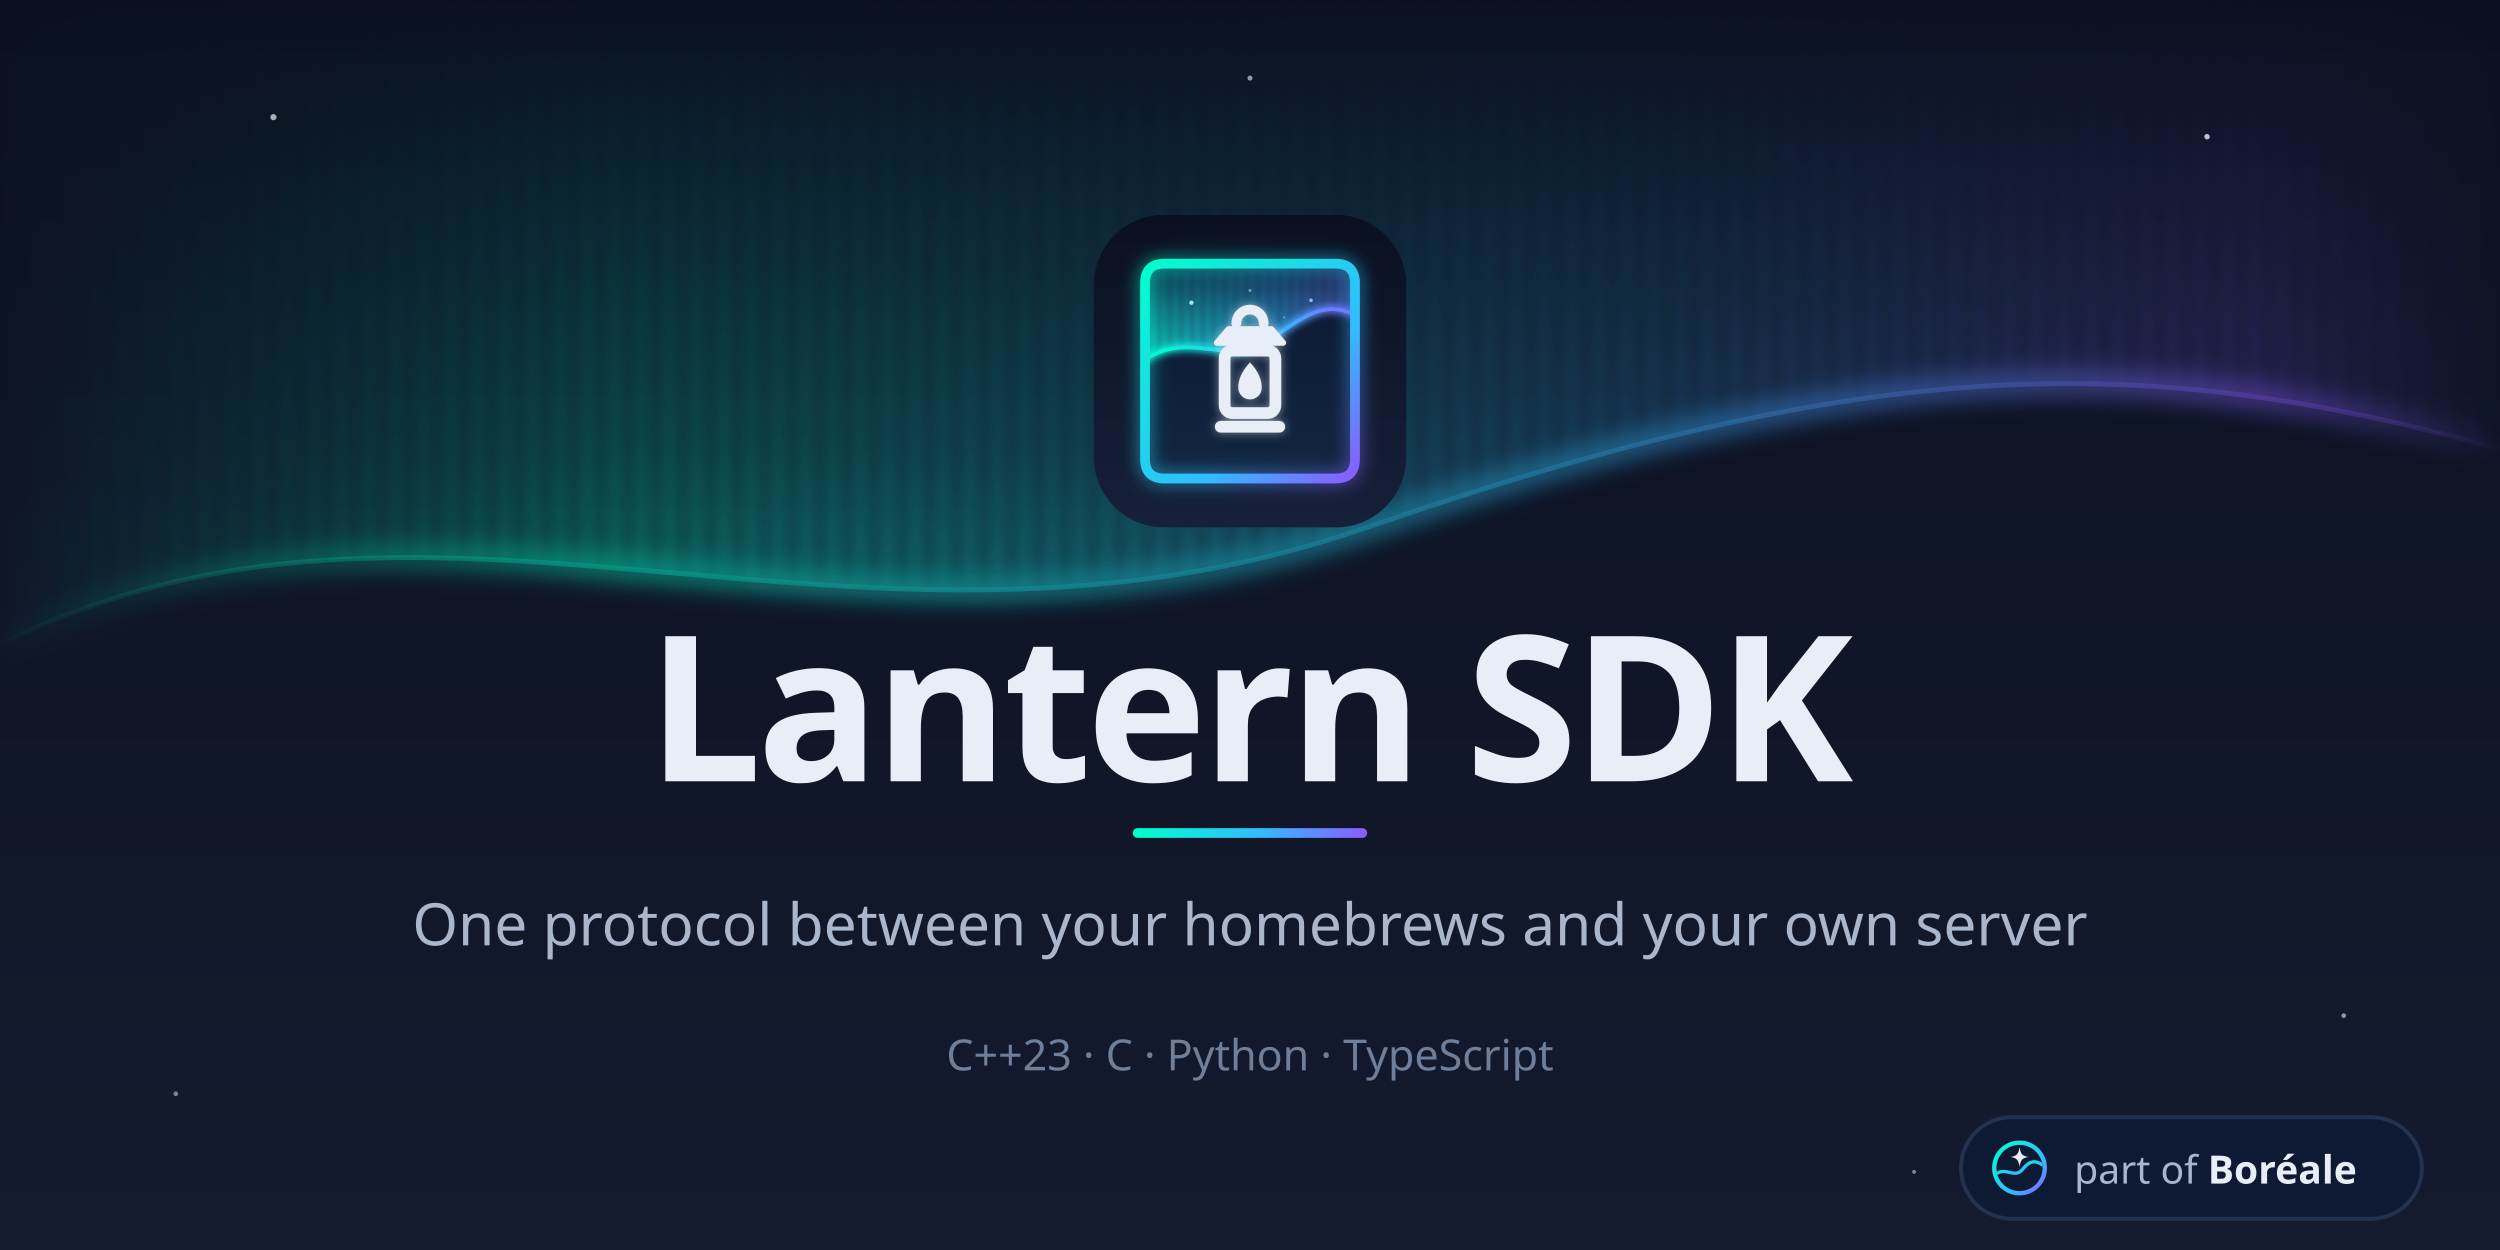
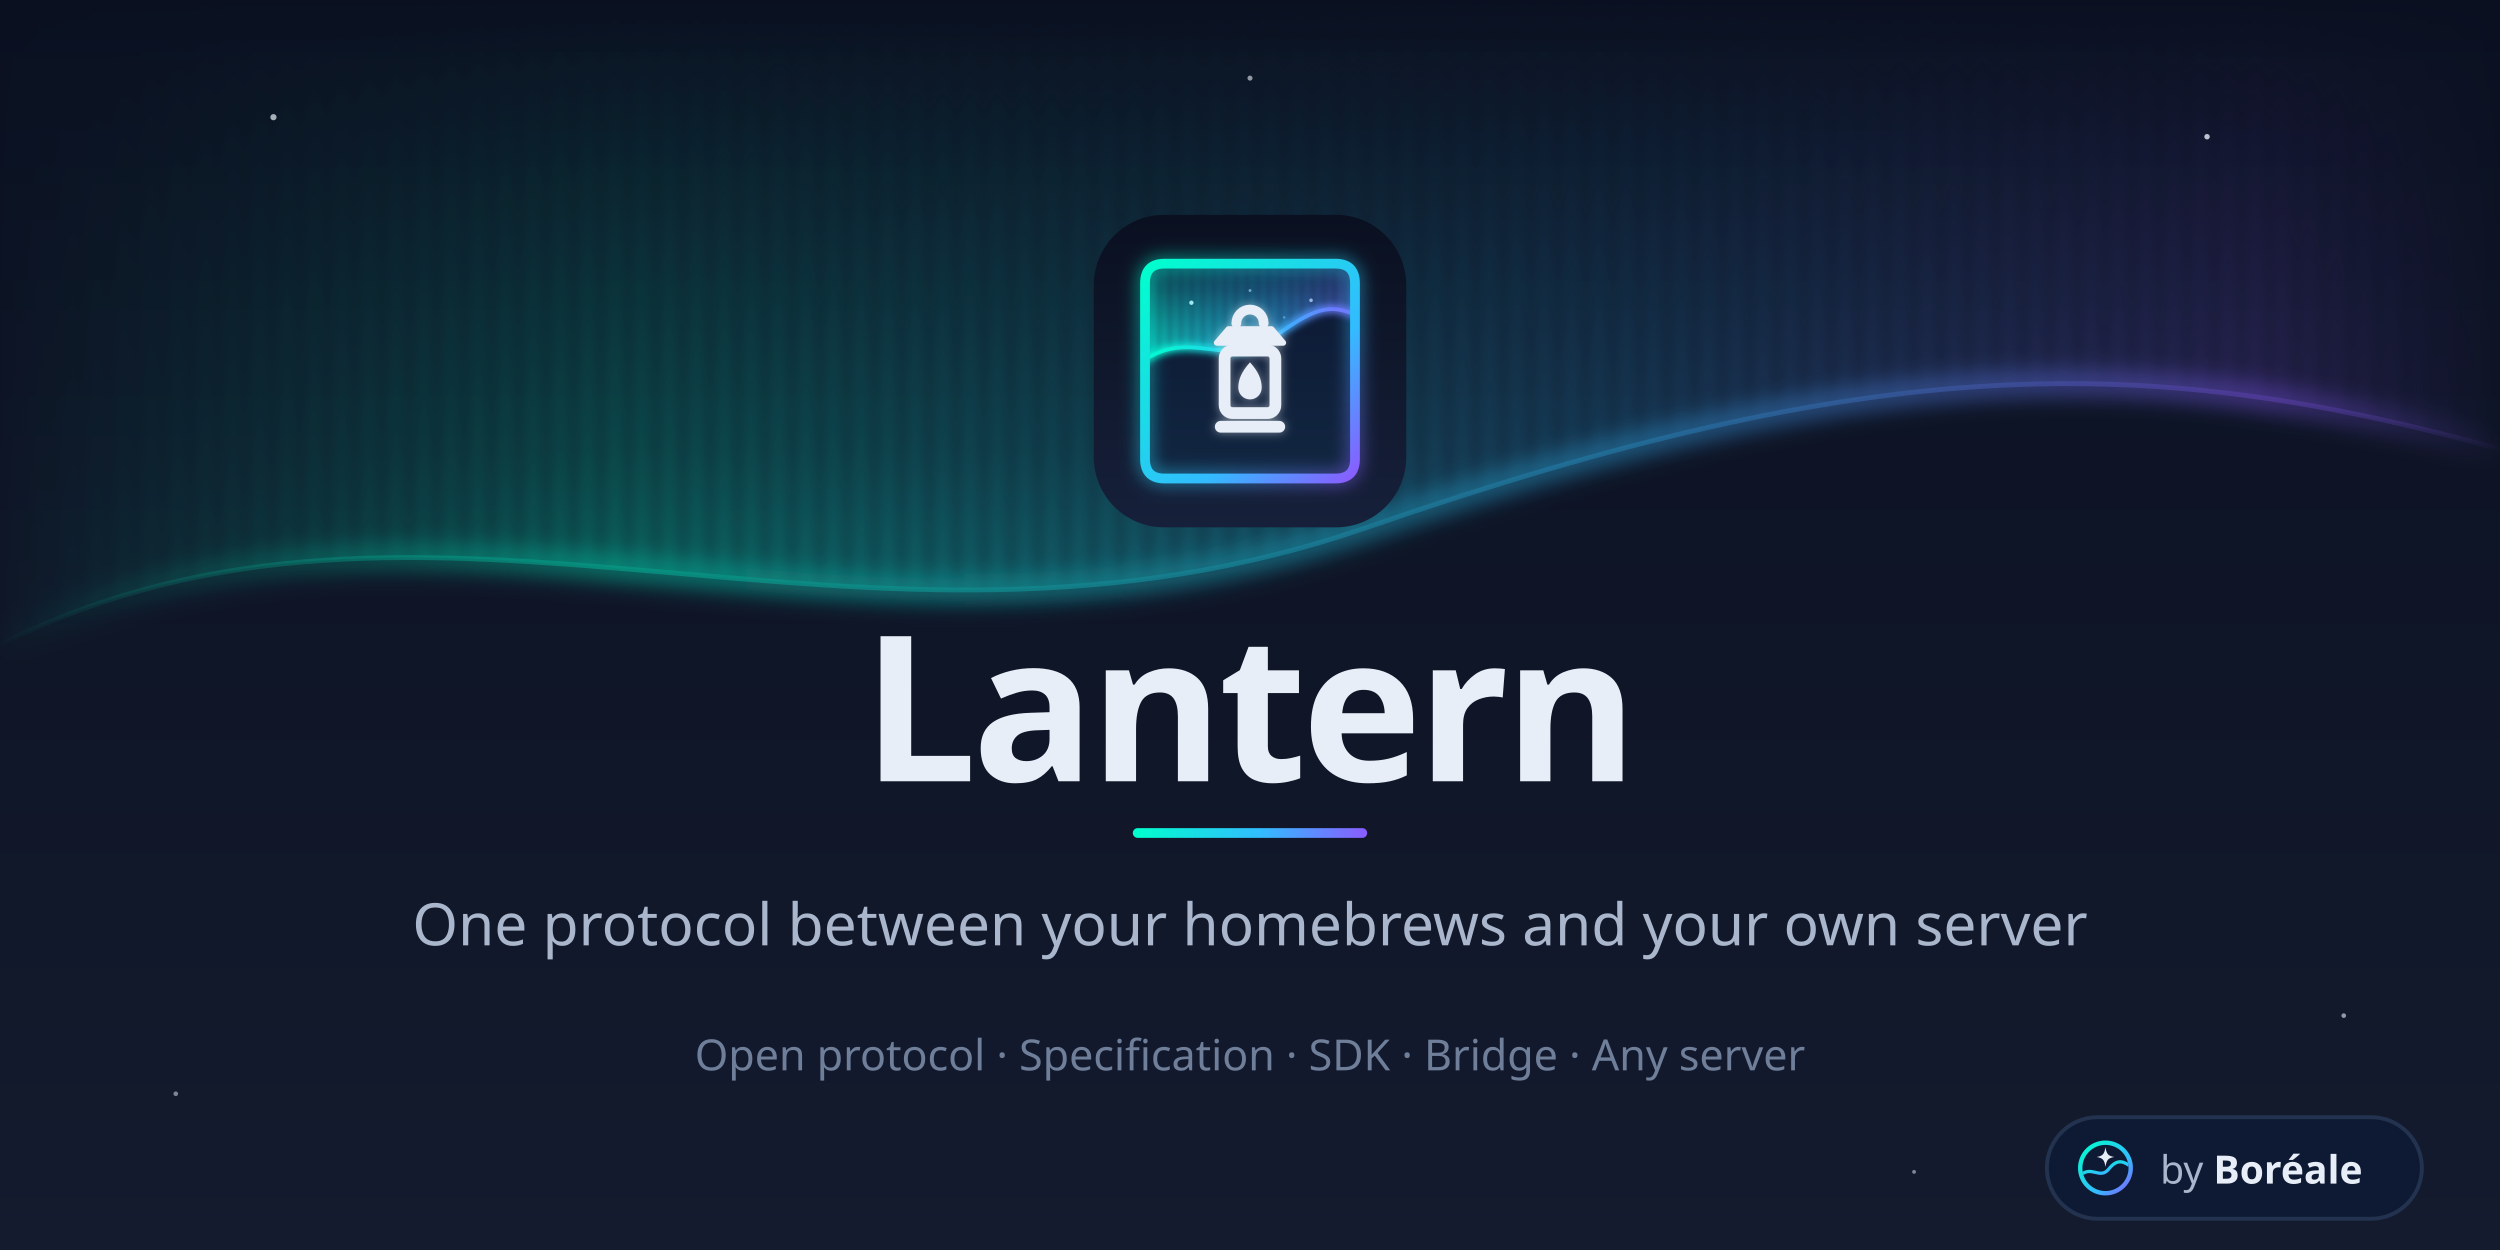
<svg xmlns="http://www.w3.org/2000/svg" width="1280" height="640" viewBox="0 0 1280 640">
  <defs>
    <linearGradient id="s-sky" x1="0" y1="0" x2="0" y2="1">
      <stop offset="0" stop-color="#0A1020" />
      <stop offset="1" stop-color="#141B2E" />
    </linearGradient>
    <linearGradient id="s-word" x1="0" y1="0" x2="1" y2="0">
      <stop offset="0" stop-color="#00FFCC" />
      <stop offset="0.55" stop-color="#33BBFF" />
      <stop offset="1" stop-color="#8A5CFF" />
    </linearGradient>
    <linearGradient id="s-colour" x1="0" y1="0" x2="1" y2="0">
      <stop offset="0" stop-color="#00FFCC" stop-opacity="0" />
      <stop offset="0.25" stop-color="#00FFCC" />
      <stop offset="0.65" stop-color="#33BBFF" />
      <stop offset="0.9" stop-color="#8A5CFF" />
      <stop offset="1" stop-color="#8A5CFF" stop-opacity="0" />
    </linearGradient>
    <linearGradient id="s-rise" x1="0" y1="1" x2="0" y2="0">
      <stop offset="0" stop-color="#fff" stop-opacity="0.9" />
      <stop offset="0.3" stop-color="#fff" stop-opacity="0.5" />
      <stop offset="1" stop-color="#fff" stop-opacity="0" />
    </linearGradient>
    <pattern id="s-rays" width="14" height="640" patternUnits="userSpaceOnUse">
      <rect width="14" height="640" fill="#fff" opacity="0.5" />
      <rect x="3.5" width="6.3" height="640" fill="#fff" />
    </pattern>
    <filter id="s-soft" x="-10%" y="-10%" width="120%" height="120%">
      <feGaussianBlur stdDeviation="4.2 2" />
    </filter>
    <filter id="s-line" x="-10%" y="-100%" width="120%" height="300%">
      <feGaussianBlur stdDeviation="6" />
    </filter>
    <mask id="s-rays-mask" maskUnits="userSpaceOnUse" x="0" y="0" width="1280" height="640">
      <rect width="1280" height="640" fill="url(#s-rays)" filter="url(#s-soft)" />
    </mask>
    <mask id="s-fade" maskUnits="userSpaceOnUse" x="0" y="0" width="1280" height="640">
      <path d="M0 330 C 220 220, 440 360, 700 270 S 1100 180, 1280 230 L 1280 0 L 0 0 Z" fill="url(#s-rise)" />
    </mask>
    <clipPath id="s-tile">
      <rect x="560" y="110" width="160" height="160" rx="36" />
    </clipPath>
  </defs>
  <rect width="1280" height="640" fill="url(#s-sky)" />
  <g opacity="0.55">
    <g mask="url(#s-fade)">
      <rect width="1280" height="640" fill="url(#s-colour)" mask="url(#s-rays-mask)" />
    </g>
    <path d="M0 330 C 220 220, 440 360, 700 270 S 1100 180, 1280 230" fill="none" stroke="url(#s-colour)" stroke-width="10" filter="url(#s-line)" />
    <path d="M0 330 C 220 220, 440 360, 700 270 S 1100 180, 1280 230" fill="none" stroke="url(#s-colour)" stroke-width="2.5" opacity="0.8" />
  </g>
  <g fill="#E8EEF7">
    <circle cx="140" cy="60" r="1.6" opacity="0.7" />
    <circle cx="1130" cy="70" r="1.4" opacity="0.8" />
    <circle cx="1200" cy="520" r="1.2" opacity="0.6" />
    <circle cx="90" cy="560" r="1.2" opacity="0.5" />
    <circle cx="640" cy="40" r="1.3" opacity="0.6" />
    <circle cx="980" cy="600" r="1" opacity="0.5" />
  </g>
  <g clip-path="url(#s-tile)">
    <svg x="560" y="110" width="160" height="160" viewBox="0 0 256 256">
      <defs>
        <linearGradient id="i-i-night" x1="0" y1="0" x2="0" y2="1">
          <stop offset="0" stop-color="#0A1020" />
          <stop offset="1" stop-color="#16203A" />
        </linearGradient>
        <linearGradient id="i-i-sky" x1="0" y1="0" x2="0" y2="1">
          <stop offset="0" stop-color="#0B1430" />
          <stop offset="1" stop-color="#132A44" />
        </linearGradient>
        <linearGradient id="i-i-colour" x1="0" y1="0" x2="1" y2="0">
          <stop offset="0" stop-color="#00FFCC" />
          <stop offset="0.6" stop-color="#33BBFF" />
          <stop offset="1" stop-color="#8A5CFF" />
        </linearGradient>
        <linearGradient id="i-i-frame-colour" x1="0" y1="0" x2="1" y2="1">
          <stop offset="0" stop-color="#00FFCC" />
          <stop offset="0.65" stop-color="#33BBFF" />
          <stop offset="1" stop-color="#8A5CFF" />
        </linearGradient>
        <linearGradient id="i-i-rise" x1="0" y1="1" x2="0" y2="0">
          <stop offset="0" stop-color="#fff" stop-opacity="1" />
          <stop offset="0.25" stop-color="#fff" stop-opacity="0.75" />
          <stop offset="1" stop-color="#fff" stop-opacity="0" />
        </linearGradient>
        <pattern id="i-i-rays" width="9" height="256" patternUnits="userSpaceOnUse">
          <rect width="9" height="256" fill="#fff" opacity="0.55" />
          <rect x="2" width="4" height="256" fill="#fff" />
        </pattern>
        <filter id="i-i-ray-blur" x="-50%" y="-50%" width="200%" height="200%">
          <feGaussianBlur stdDeviation="2.6 0" />
        </filter>
        <mask id="i-i-curtain-mask" maskUnits="userSpaceOnUse" x="0" y="0" width="256" height="256">
          <g filter="url(#i-i-ray-blur)">
            <rect width="256" height="256" fill="url(#i-i-rays)" />
          </g>
        </mask>
        <filter id="i-i-glow" x="-50%" y="-50%" width="200%" height="200%">
          <feGaussianBlur stdDeviation="7" />
        </filter>
        <filter id="i-i-line-glow" x="-50%" y="-50%" width="200%" height="200%">
          <feGaussianBlur stdDeviation="3" />
        </filter>
        <filter id="i-i-soft" x="-50%" y="-50%" width="200%" height="200%">
          <feGaussianBlur stdDeviation="4" />
        </filter>
        <clipPath id="i-i-frame">
          <path d="M58 40 L 198 40 Q 214 40 214 56 L 214 200 Q 214 216 198 216 L 58 216 Q 42 216 42 200 L 42 56 Q 42 40 58 40 Z" />
        </clipPath>
        <mask id="i-i-fade" maskUnits="userSpaceOnUse" x="0" y="0" width="256" height="256">
          <path d="M40 120 C 80 92, 110 128, 148 100 S 196 74, 220 84 L 230 20 L 26 20 Z" fill="url(#i-i-rise)" />
        </mask>
      </defs>
      <rect width="256" height="256" fill="url(#i-i-night)" />
      <g clip-path="url(#i-i-frame)">
        <rect width="256" height="256" fill="url(#i-i-sky)" />
        <circle cx="80" cy="72" r="1.8" fill="#E8EEF7" />
        <circle cx="178" cy="70" r="1.5" fill="#E8EEF7" opacity="0.8" />
        <circle cx="128" cy="62" r="1.2" fill="#E8EEF7" opacity="0.6" />
        <circle cx="156" cy="84" r="1" fill="#E8EEF7" opacity="0.5" />
        <g mask="url(#i-i-fade)">
          <rect x="20" y="20" width="216" height="200" fill="url(#i-i-colour)" mask="url(#i-i-curtain-mask)" />
        </g>
        <path d="M40 120 C 80 92, 110 128, 148 100 S 196 74, 220 84" fill="none" stroke="url(#i-i-colour)" stroke-width="6" filter="url(#i-i-line-glow)" />
        <path d="M40 120 C 80 92, 110 128, 148 100 S 196 74, 220 84" fill="none" stroke="url(#i-i-colour)" stroke-width="3" stroke-linecap="round" />
        <g filter="url(#i-i-soft)" opacity="0.5">
          <g transform="translate(128 132) scale(0.8) translate(-128 -132)">
            <path d="M114 78 A 14 14 0 0 1 142 78" fill="none" stroke="#E8EEF7" stroke-width="10" stroke-linejoin="round" stroke-linecap="round" />
            <path d="M106 84 L 150 84 L 162 98 L 94 98 Z" fill="#E8EEF7" stroke="#E8EEF7" stroke-width="6" stroke-linejoin="round" stroke-linecap="round" />
            <rect x="102" y="106" width="52" height="64" rx="8" fill="none" stroke="#E8EEF7" stroke-width="12" />
            <path d="M128 118 C 137 128, 140 136, 140 144 A 12 12 0 0 1 116 144 C 116 136, 119 128, 128 118 Z" fill="#E8EEF7" />
            <rect x="92" y="178" width="72" height="12" rx="6" fill="#E8EEF7" />
          </g>
        </g>
        <g transform="translate(128 132) scale(0.8) translate(-128 -132)">
          <path d="M114 78 A 14 14 0 0 1 142 78" fill="none" stroke="#E8EEF7" stroke-width="10" stroke-linejoin="round" stroke-linecap="round" />
          <path d="M106 84 L 150 84 L 162 98 L 94 98 Z" fill="#E8EEF7" stroke="#E8EEF7" stroke-width="6" stroke-linejoin="round" stroke-linecap="round" />
          <rect x="102" y="106" width="52" height="64" rx="8" fill="none" stroke="#E8EEF7" stroke-width="12" />
          <path d="M128 118 C 137 128, 140 136, 140 144 A 12 12 0 0 1 116 144 C 116 136, 119 128, 128 118 Z" fill="#E8EEF7" />
          <rect x="92" y="178" width="72" height="12" rx="6" fill="#E8EEF7" />
        </g>
      </g>
      <path d="M58 40 L 198 40 Q 214 40 214 56 L 214 200 Q 214 216 198 216 L 58 216 Q 42 216 42 200 L 42 56 Q 42 40 58 40 Z" fill="none" stroke="url(#i-i-frame-colour)" stroke-width="10" stroke-linejoin="round" filter="url(#i-i-glow)" opacity="0.6" />
      <path d="M58 40 L 198 40 Q 214 40 214 56 L 214 200 Q 214 216 198 216 L 58 216 Q 42 216 42 200 L 42 56 Q 42 40 58 40 Z" fill="none" stroke="url(#i-i-frame-colour)" stroke-width="8" stroke-linejoin="round" />
    </svg>
  </g>
-   <text x="640" y="400" text-anchor="middle" font-family="Sora" font-weight="700" font-size="104" letter-spacing="-2.5" fill="#E8EEF7">Lantern SDK</text>
+   <text x="640" y="400" text-anchor="middle" font-family="Sora" font-weight="700" font-size="104" letter-spacing="-2.5" fill="#E8EEF7">Lantern</text>
  <rect x="580" y="424" width="120" height="5" rx="2.5" fill="url(#s-word)" />
  <text x="640" y="484" text-anchor="middle" font-family="Sora" font-size="30" fill="#A9B6CC">One protocol between your homebrews and your own server</text>
-   <text x="640" y="548" text-anchor="middle" font-family="Sora" font-size="22" fill="#6F7E99">C++23 · C · Python · TypeScript</text>
-   <g transform="translate(1004 572)">
-     <rect width="236" height="52" rx="26" fill="#0E1A33" stroke="#22324F" stroke-width="2" />
+   <text x="640" y="548" text-anchor="middle" font-family="Sora" font-size="22" fill="#6F7E99">Open protocol · Specification · SDK · Bridge · Any server</text>
+   <g transform="translate(1048 572)">
+     <rect width="192" height="52" rx="26" fill="#0E1A33" stroke="#22324F" stroke-width="2" />
    <svg x="12" y="8" width="36" height="36" viewBox="0 0 256 256">
      <defs>
        <linearGradient id="b-colour" x1="0" y1="0" x2="1" y2="1">
          <stop offset="0" stop-color="#00FFCC" />
          <stop offset="0.65" stop-color="#33BBFF" />
          <stop offset="1" stop-color="#8A5CFF" />
        </linearGradient>
        <clipPath id="b-sky">
          <circle cx="128" cy="128" r="84" />
        </clipPath>
      </defs>
      <circle cx="128" cy="128" r="92" fill="#0E1A33" stroke="url(#b-colour)" stroke-width="16" />
      <path clip-path="url(#b-sky)" d="M36 156 C 76 116, 108 172, 140 132 S 196 104, 224 126" fill="none" stroke="url(#b-colour)" stroke-width="12" stroke-linecap="round" />
      <path d="M128 52 C 132 78, 138 84, 160 88 C 138 92, 132 98, 128 124 C 124 98, 118 92, 96 88 C 118 84, 124 78, 128 52 Z" fill="#E8EEF7" />
    </svg>
-     <text x="58" y="34" font-family="Sora" font-weight="400" font-size="20" fill="#A9B6CC">part of <tspan font-weight="700" fill="#E8EEF7">Boréale</tspan>
+     <text x="58" y="34" font-family="Sora" font-weight="400" font-size="20" fill="#A9B6CC">by <tspan font-weight="700" fill="#E8EEF7">Boréale</tspan>
    </text>
  </g>
</svg>
